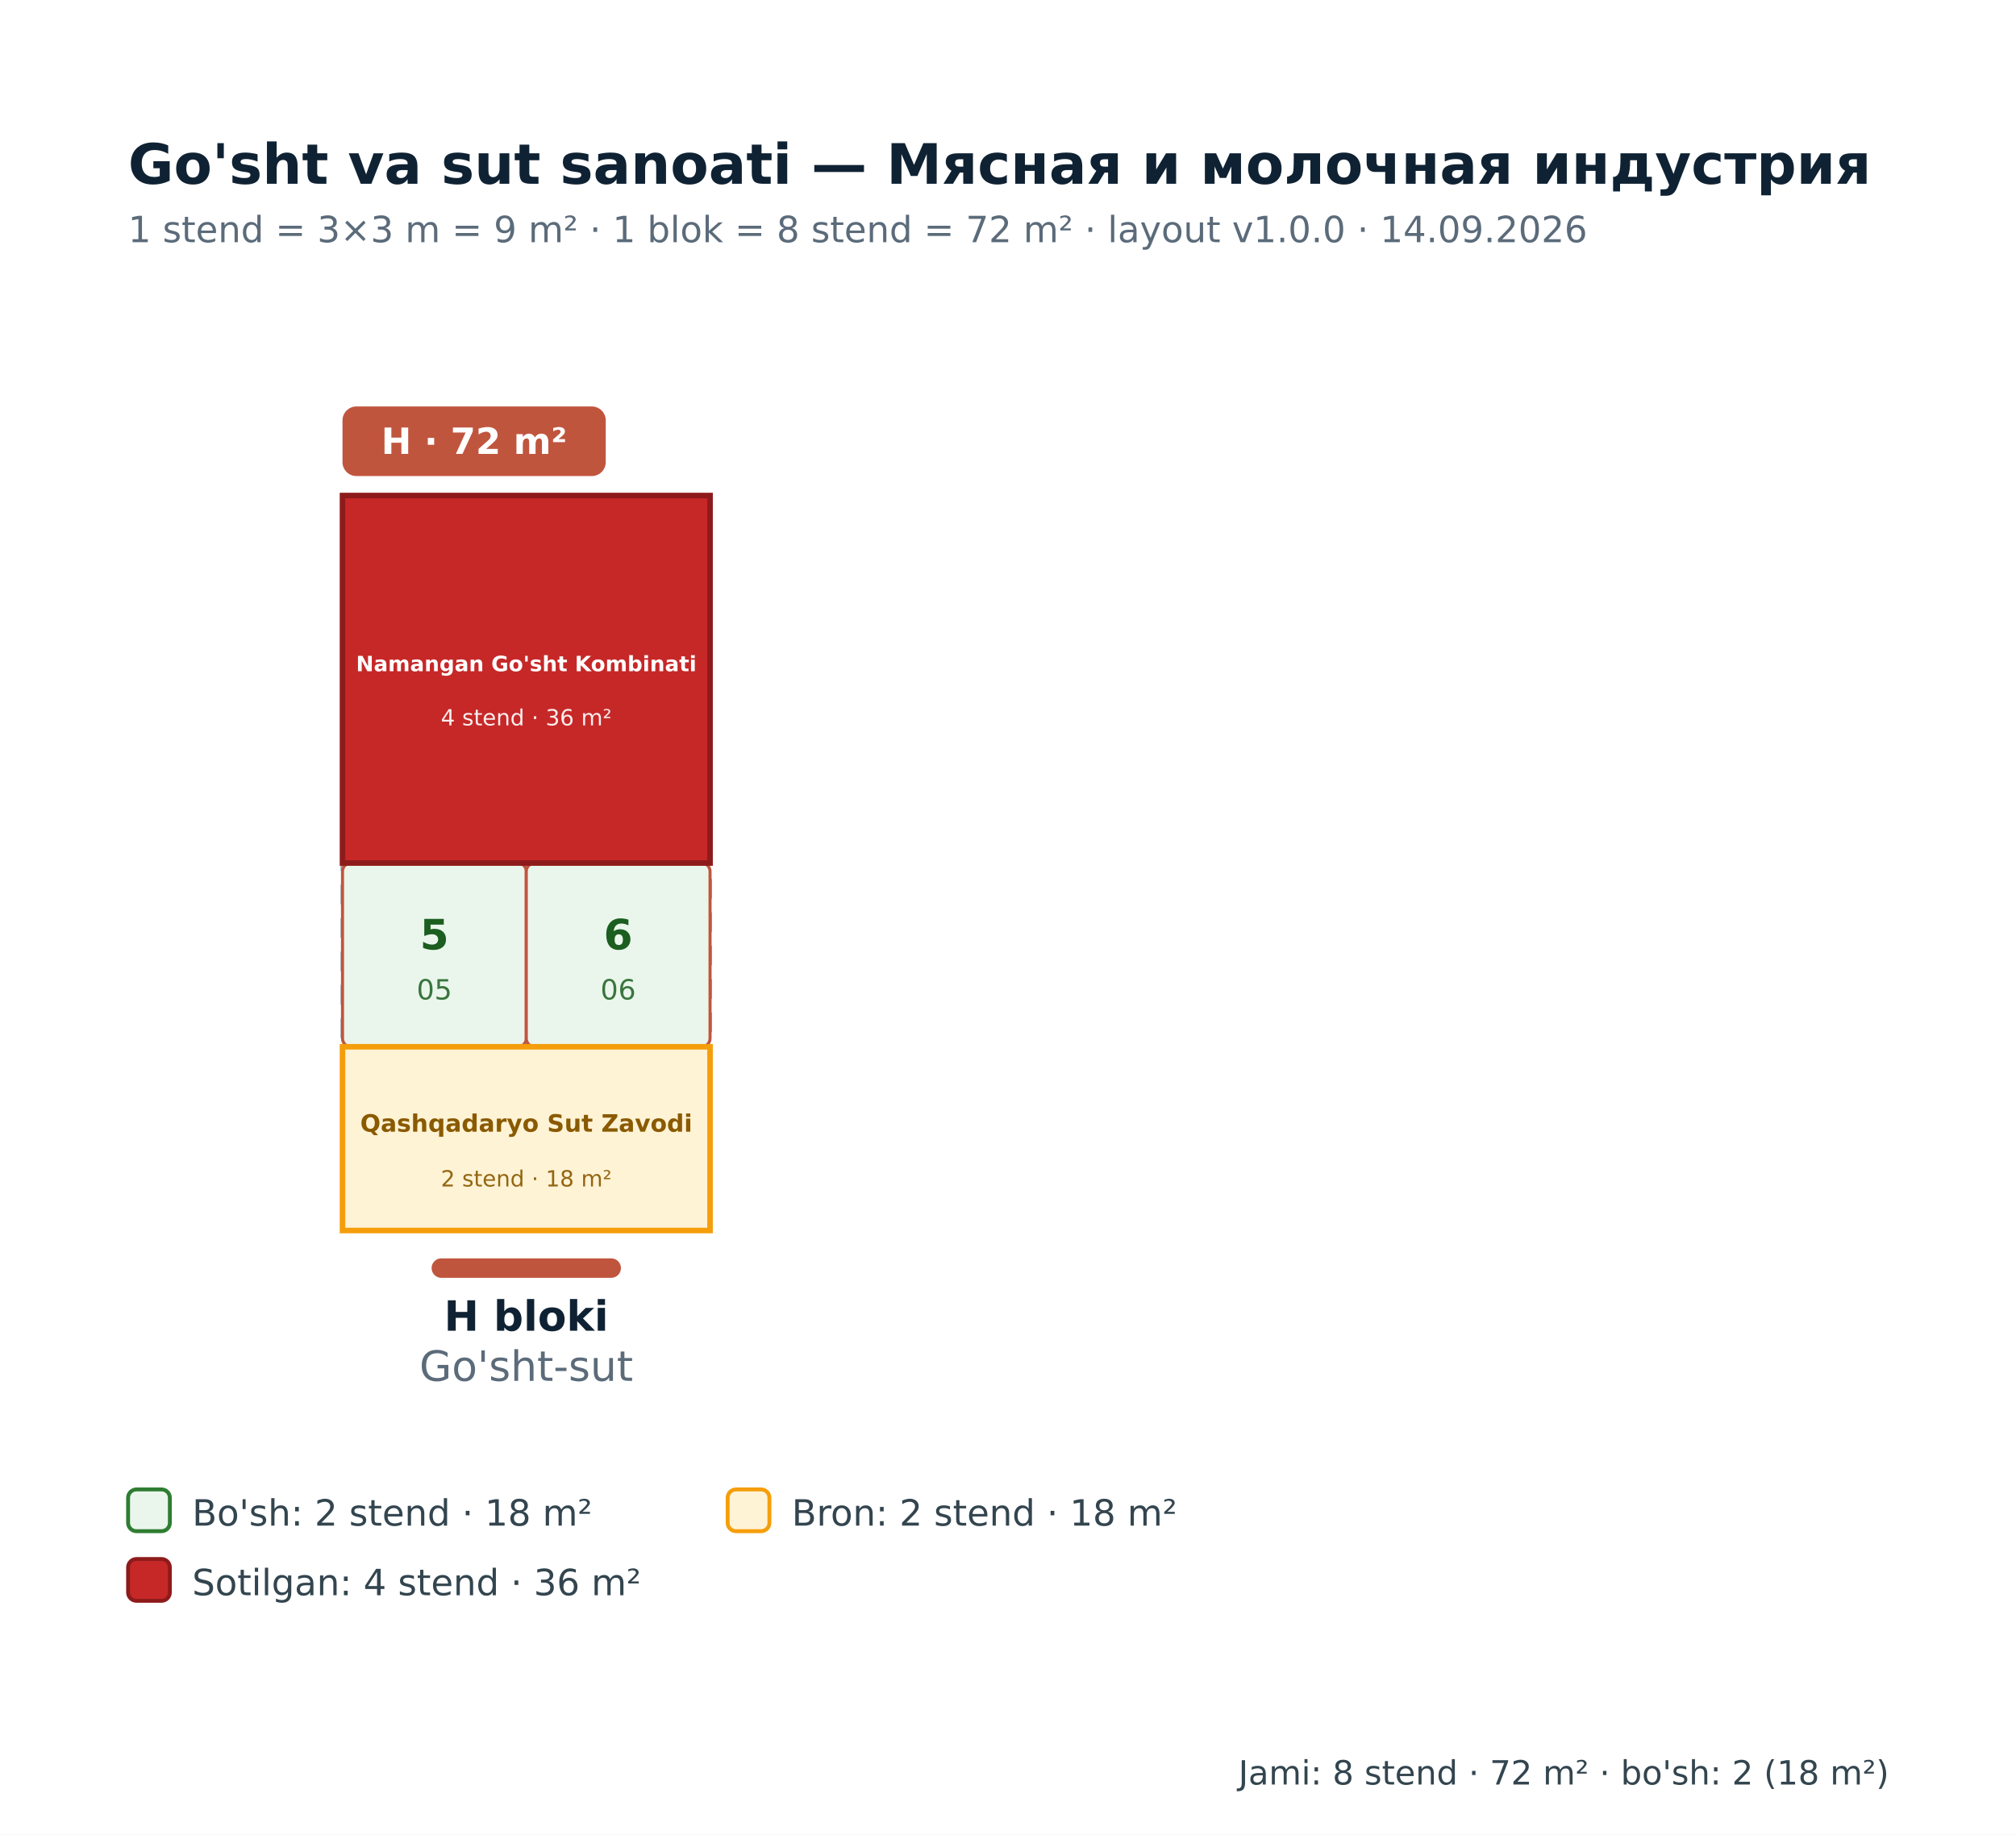
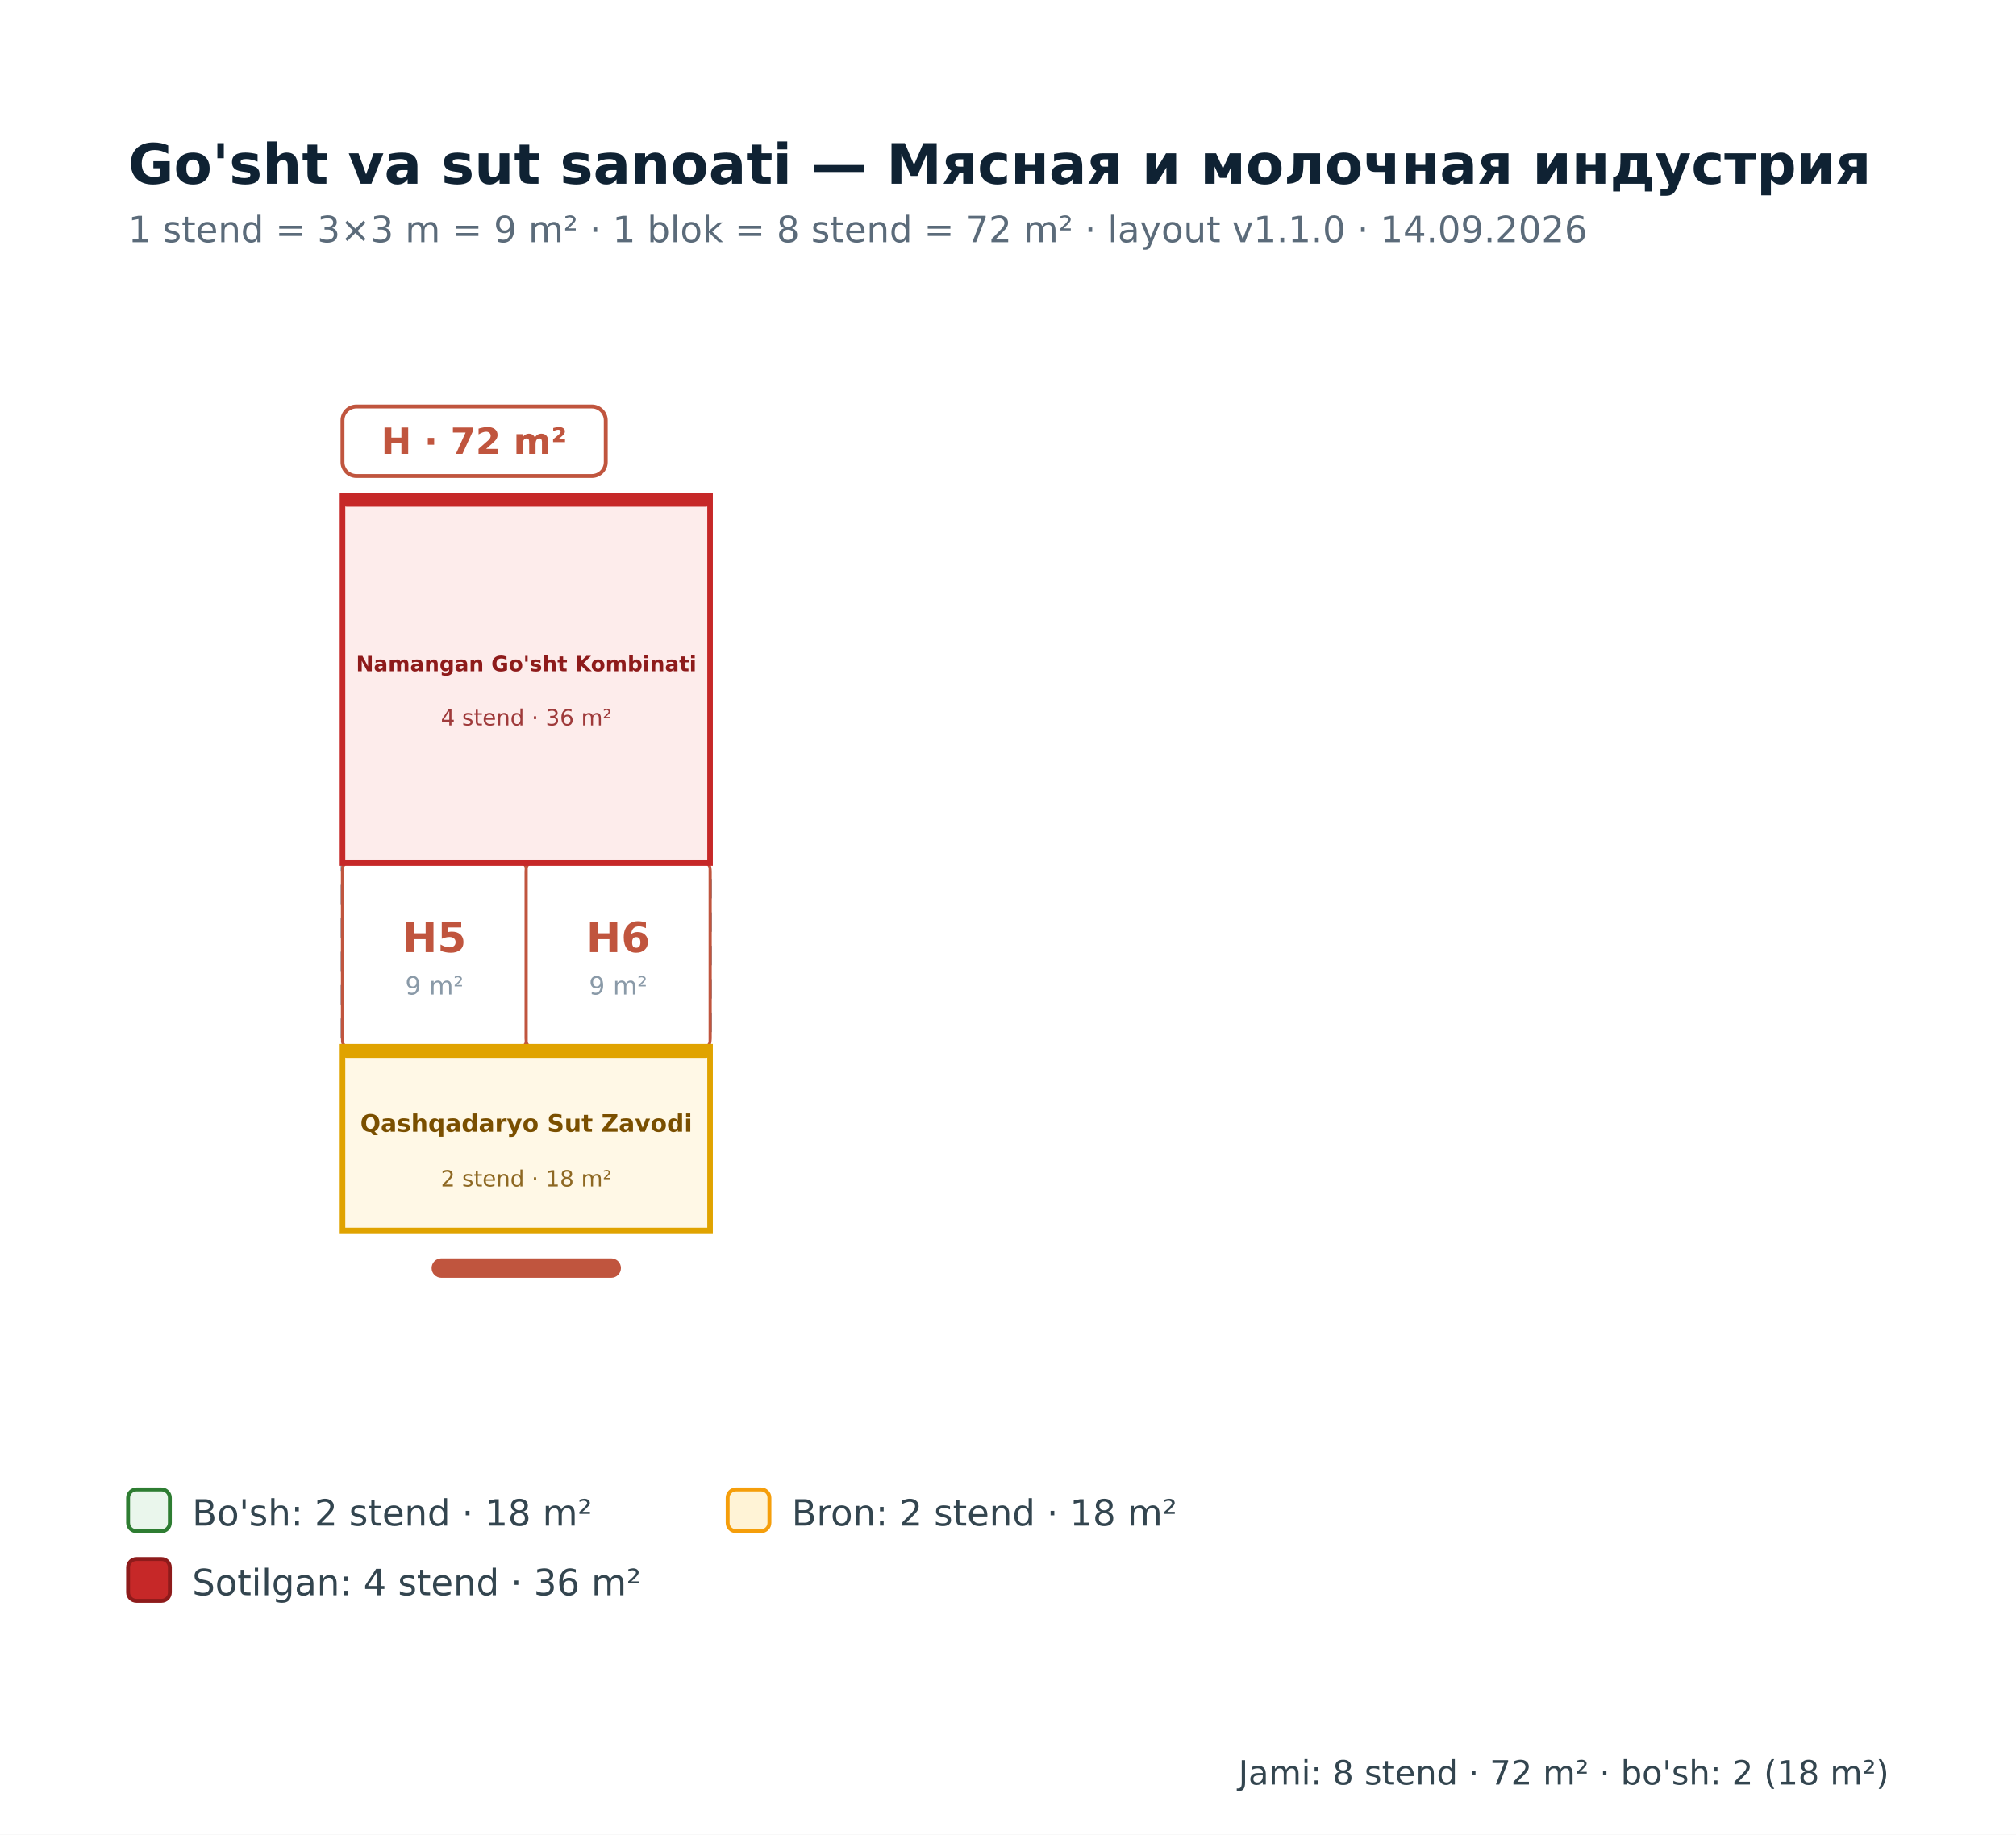
<svg xmlns="http://www.w3.org/2000/svg" width="724" height="659" viewBox="0 0 724 659" font-family="DejaVu Sans, Helvetica, Arial, sans-serif">
  <rect width="724" height="659" fill="#ffffff" />
  <text x="46" y="66" font-size="20" font-weight="bold" fill="#0f2233">Go'sht va sut sanoati — Мясная и молочная индустрия</text>
-   <text x="46" y="87" font-size="13" fill="#5b6b7a">1 stend = 3×3 m = 9 m² · 1 blok = 8 stend = 72 m² · layout v1.0.0 · 14.09.2026</text>
+   <text x="46" y="87" font-size="13" fill="#5b6b7a">1 stend = 3×3 m = 9 m² · 1 blok = 8 stend = 72 m² · layout v1.1.0 · 14.09.2026</text>
  <rect x="123.00" y="178.00" width="132.00" height="264.00" fill="none" stroke="#90a4b5" stroke-width="1.4" stroke-dasharray="7 5" rx="4" />
-   <rect x="123.00" y="146.00" width="94.54" height="25" rx="5" fill="#C0553E" />
-   <text x="170.27" y="163.05" font-size="13" font-weight="bold" fill="#ffffff" text-anchor="middle">H · 72 m²</text>
+   <rect x="123.00" y="146.00" width="94.54" height="25" rx="5" fill="#ffffff" stroke="#C0553E" stroke-width="1.4" />
+   <text x="170.27" y="163.05" font-size="13" font-weight="bold" fill="#C0553E" text-anchor="middle">H · 72 m²</text>
  <rect x="123.00" y="310.00" width="66.00" height="66.00" rx="3" fill="#eaf6ec" stroke="#C0553E" stroke-width="1.1" />
-   <text x="156.00" y="341.00" font-size="15.00" font-weight="bold" fill="#1b5e20" text-anchor="middle">5</text>
-   <text x="156.00" y="359.00" font-size="10" fill="#1b5e20" text-anchor="middle" opacity="0.85">05</text>
+   <rect x="123.00" y="310.00" width="66.00" height="66.00" rx="2" fill="#ffffff" stroke="#C0553E" stroke-width="1.05" />
+   <text x="156.00" y="342.00" font-size="15.00" font-weight="bold" fill="#C0553E" text-anchor="middle">H5</text>
+   <text x="156.00" y="357.25" font-size="9.00" fill="#8a9aa8" text-anchor="middle">9 m²</text>
  <rect x="189.00" y="310.00" width="66.00" height="66.00" rx="3" fill="#eaf6ec" stroke="#C0553E" stroke-width="1.1" />
-   <text x="222.00" y="341.00" font-size="15.00" font-weight="bold" fill="#1b5e20" text-anchor="middle">6</text>
-   <text x="222.00" y="359.00" font-size="10" fill="#1b5e20" text-anchor="middle" opacity="0.85">06</text>
+   <rect x="189.00" y="310.00" width="66.00" height="66.00" rx="2" fill="#ffffff" stroke="#C0553E" stroke-width="1.05" />
+   <text x="222.00" y="342.00" font-size="15.00" font-weight="bold" fill="#C0553E" text-anchor="middle">H6</text>
+   <text x="222.00" y="357.25" font-size="9.00" fill="#8a9aa8" text-anchor="middle">9 m²</text>
  <rect x="155.00" y="452.00" width="68" height="7" rx="3.5" fill="#C0553E" />
-   <text x="189.00" y="478.00" font-size="15.00" font-weight="bold" fill="#0f2233" text-anchor="middle">H bloki</text>
-   <text x="189.00" y="496.00" font-size="15.00" fill="#5b6b7a" text-anchor="middle">Go'sht-sut</text>
-   <path d="M123 178L189 178L255 178L255 244L255 310L189 310L123 310L123 244Z" fill="#c62828" stroke="#8e1b1b" stroke-width="2" />
-   <text x="189.00" y="241.10" font-size="7.60" font-weight="bold" fill="#ffffff" text-anchor="middle">Namangan Go'sht Kombinati</text>
-   <text x="189.00" y="260.56" font-size="8.00" fill="#ffffff" text-anchor="middle" opacity="0.92">4 stend · 36 m²</text>
-   <path d="M123 376L189 376L255 376L255 442L189 442L123 442Z" fill="#fff3d6" stroke="#f59e0b" stroke-width="2" />
-   <text x="189.00" y="406.51" font-size="8.61" font-weight="bold" fill="#8a5a00" text-anchor="middle">Qashqadaryo Sut Zavodi</text>
-   <text x="189.00" y="426.17" font-size="8.00" fill="#8a5a00" text-anchor="middle" opacity="0.92">2 stend · 18 m²</text>
+   <path d="M123 178L189 178L255 178L255 244L255 310L189 310L123 310L123 244Z" fill="#fdeceb" stroke="#c62828" stroke-width="2" />
+   <rect x="123.00" y="178.00" width="132.00" height="4" rx="1.5" fill="#c62828" />
+   <text x="189.00" y="241.10" font-size="7.60" font-weight="bold" fill="#8e1b1b" text-anchor="middle">Namangan Go'sht Kombinati</text>
+   <text x="189.00" y="260.56" font-size="8.00" fill="#8e1b1b" text-anchor="middle" opacity="0.85">4 stend · 36 m²</text>
+   <path d="M123 376L189 376L255 376L255 442L189 442L123 442Z" fill="#fff8e6" stroke="#e0a300" stroke-width="2" />
+   <rect x="123.00" y="376.00" width="132.00" height="4" rx="1.5" fill="#e0a300" />
+   <text x="189.00" y="406.51" font-size="8.61" font-weight="bold" fill="#7a4f00" text-anchor="middle">Qashqadaryo Sut Zavodi</text>
+   <text x="189.00" y="426.17" font-size="8.00" fill="#7a4f00" text-anchor="middle" opacity="0.85">2 stend · 18 m²</text>
  <rect x="46.00" y="535.00" width="15" height="15" rx="3" fill="#eaf6ec" stroke="#2e7d32" stroke-width="1.4" />
  <text x="69.00" y="548.00" font-size="13" fill="#33454f">Bo'sh: 2 stend · 18 m²</text>
  <rect x="261.32" y="535.00" width="15" height="15" rx="3" fill="#fff3d6" stroke="#f59e0b" stroke-width="1.4" />
  <text x="284.32" y="548.00" font-size="13" fill="#33454f">Bron: 2 stend · 18 m²</text>
  <rect x="46.00" y="560.00" width="15" height="15" rx="3" fill="#c62828" stroke="#8e1b1b" stroke-width="1.4" />
  <text x="69.00" y="573.00" font-size="13" fill="#33454f">Sotilgan: 4 stend · 36 m²</text>
  <text x="678.4" y="641" font-size="12" fill="#33454f" text-anchor="end">Jami: 8 stend · 72 m² · bo'sh: 2 (18 m²)</text>
</svg>
